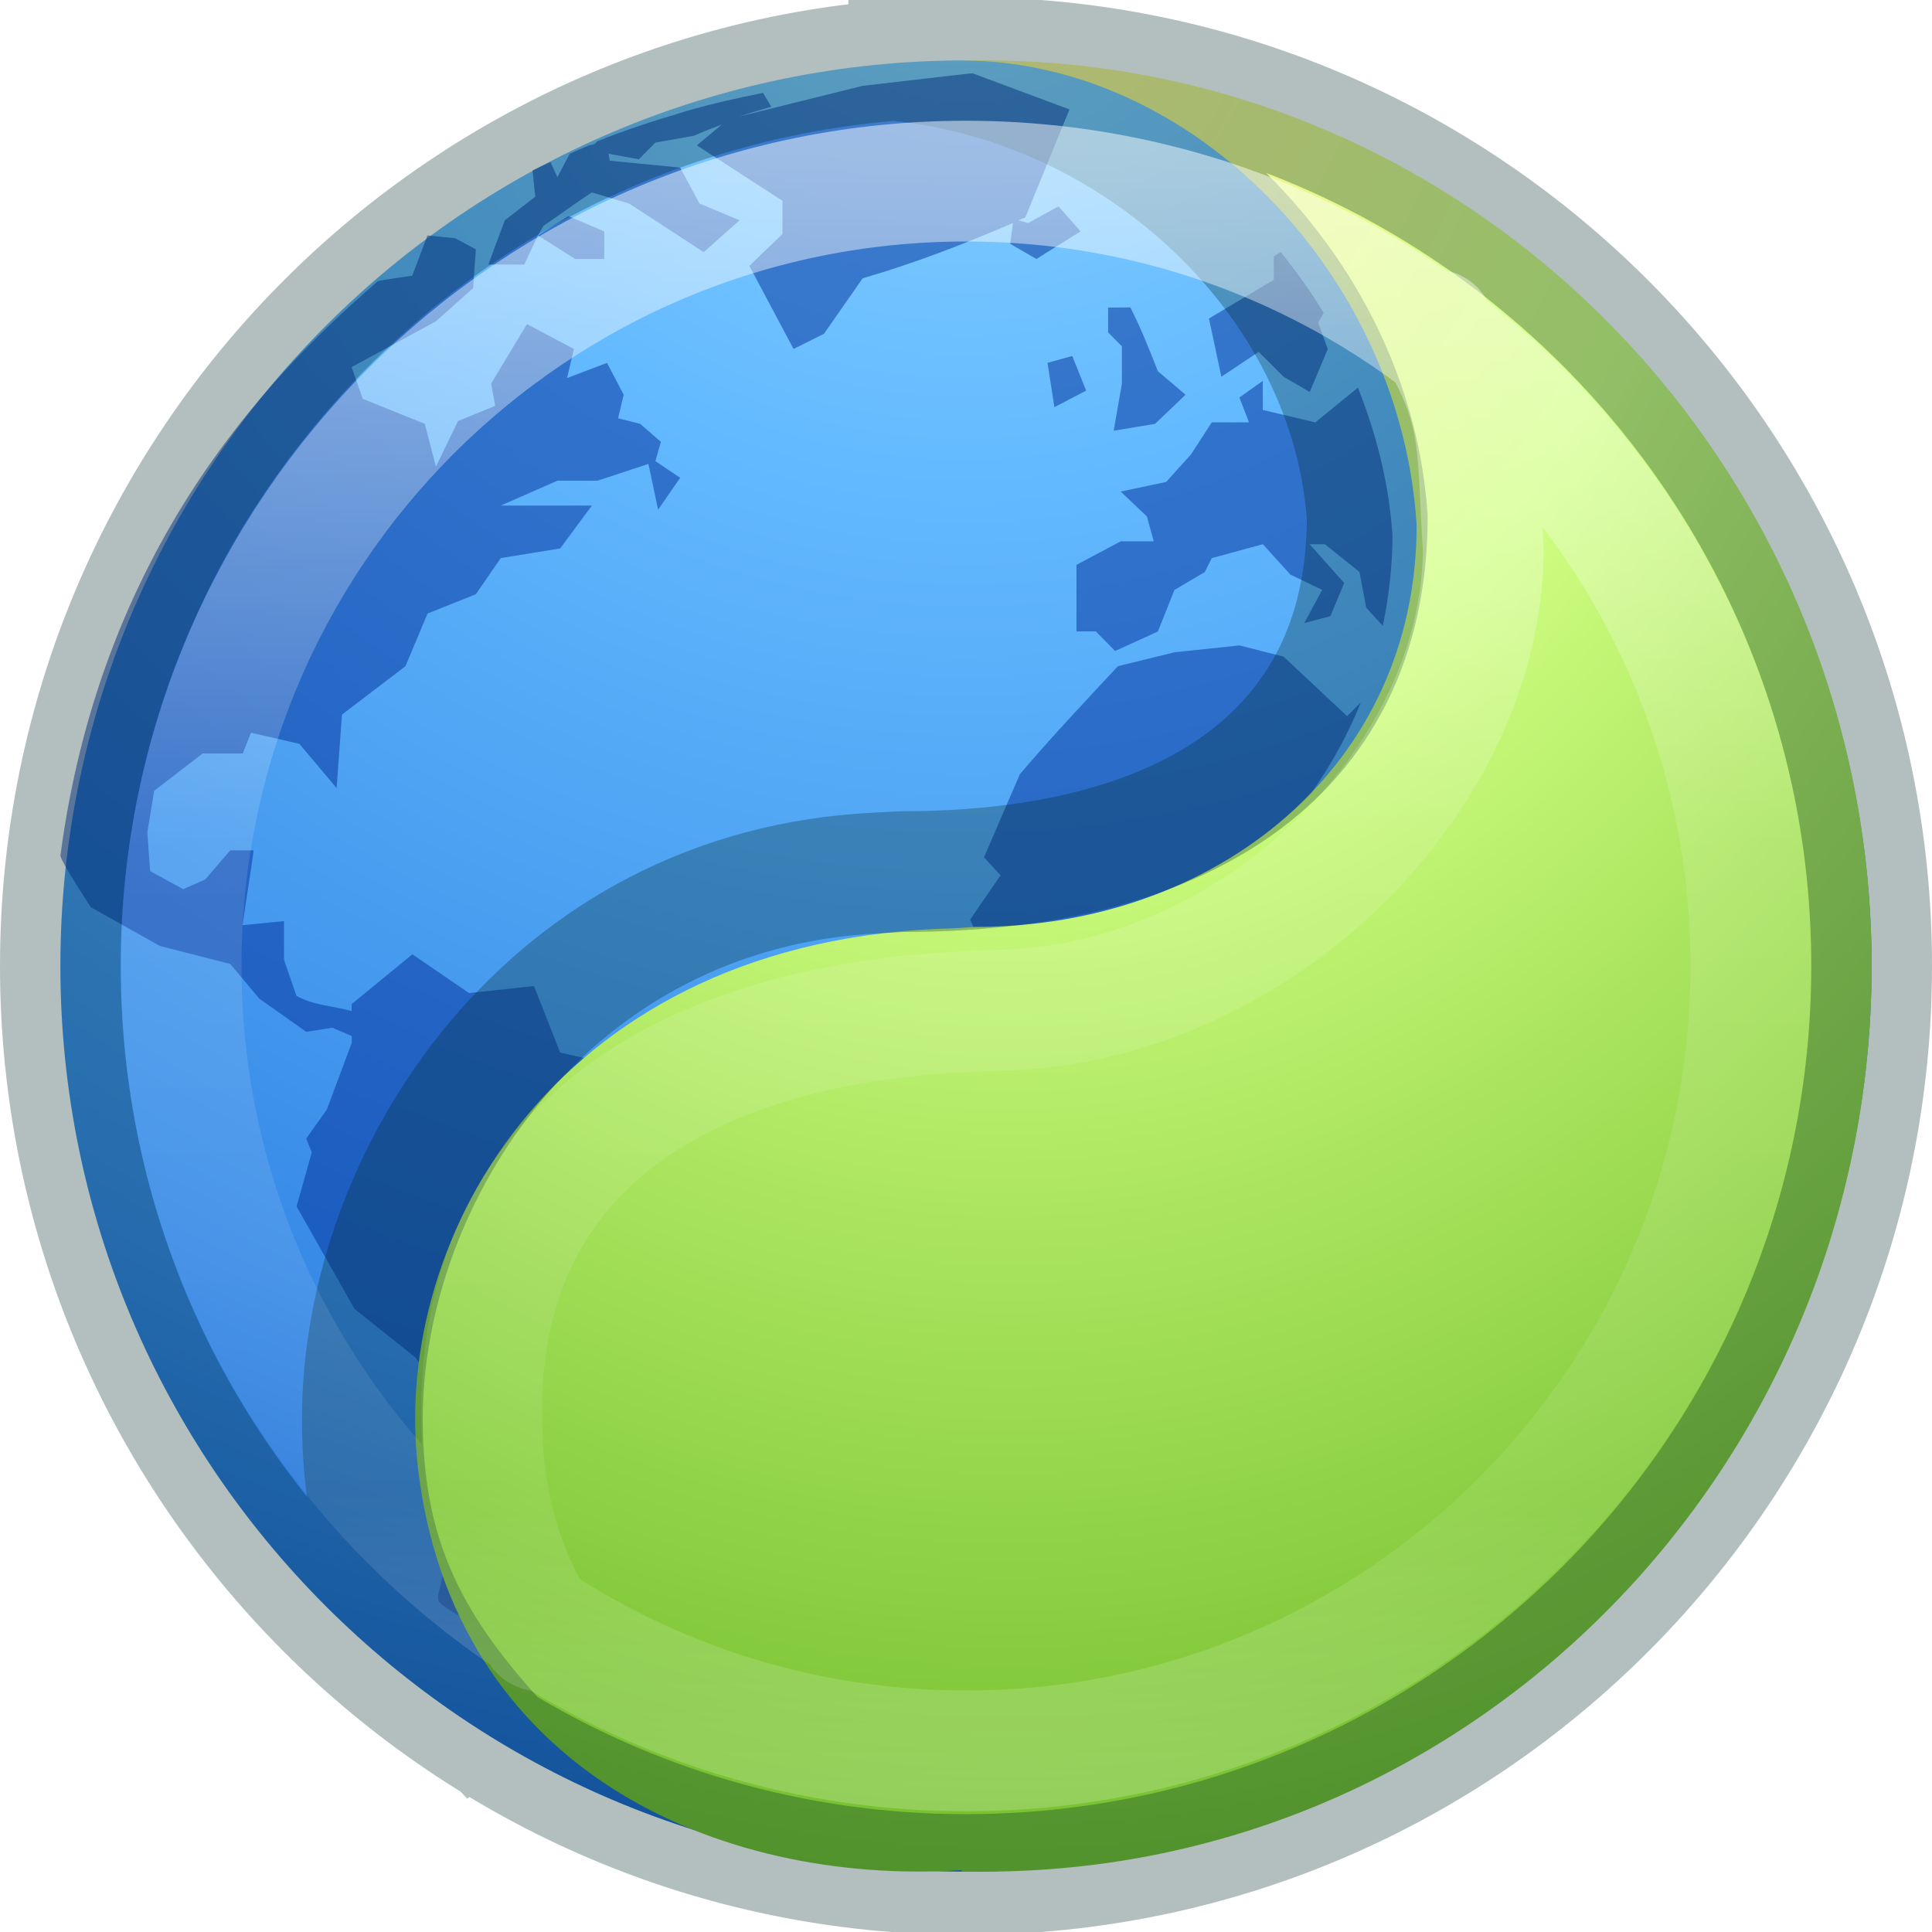
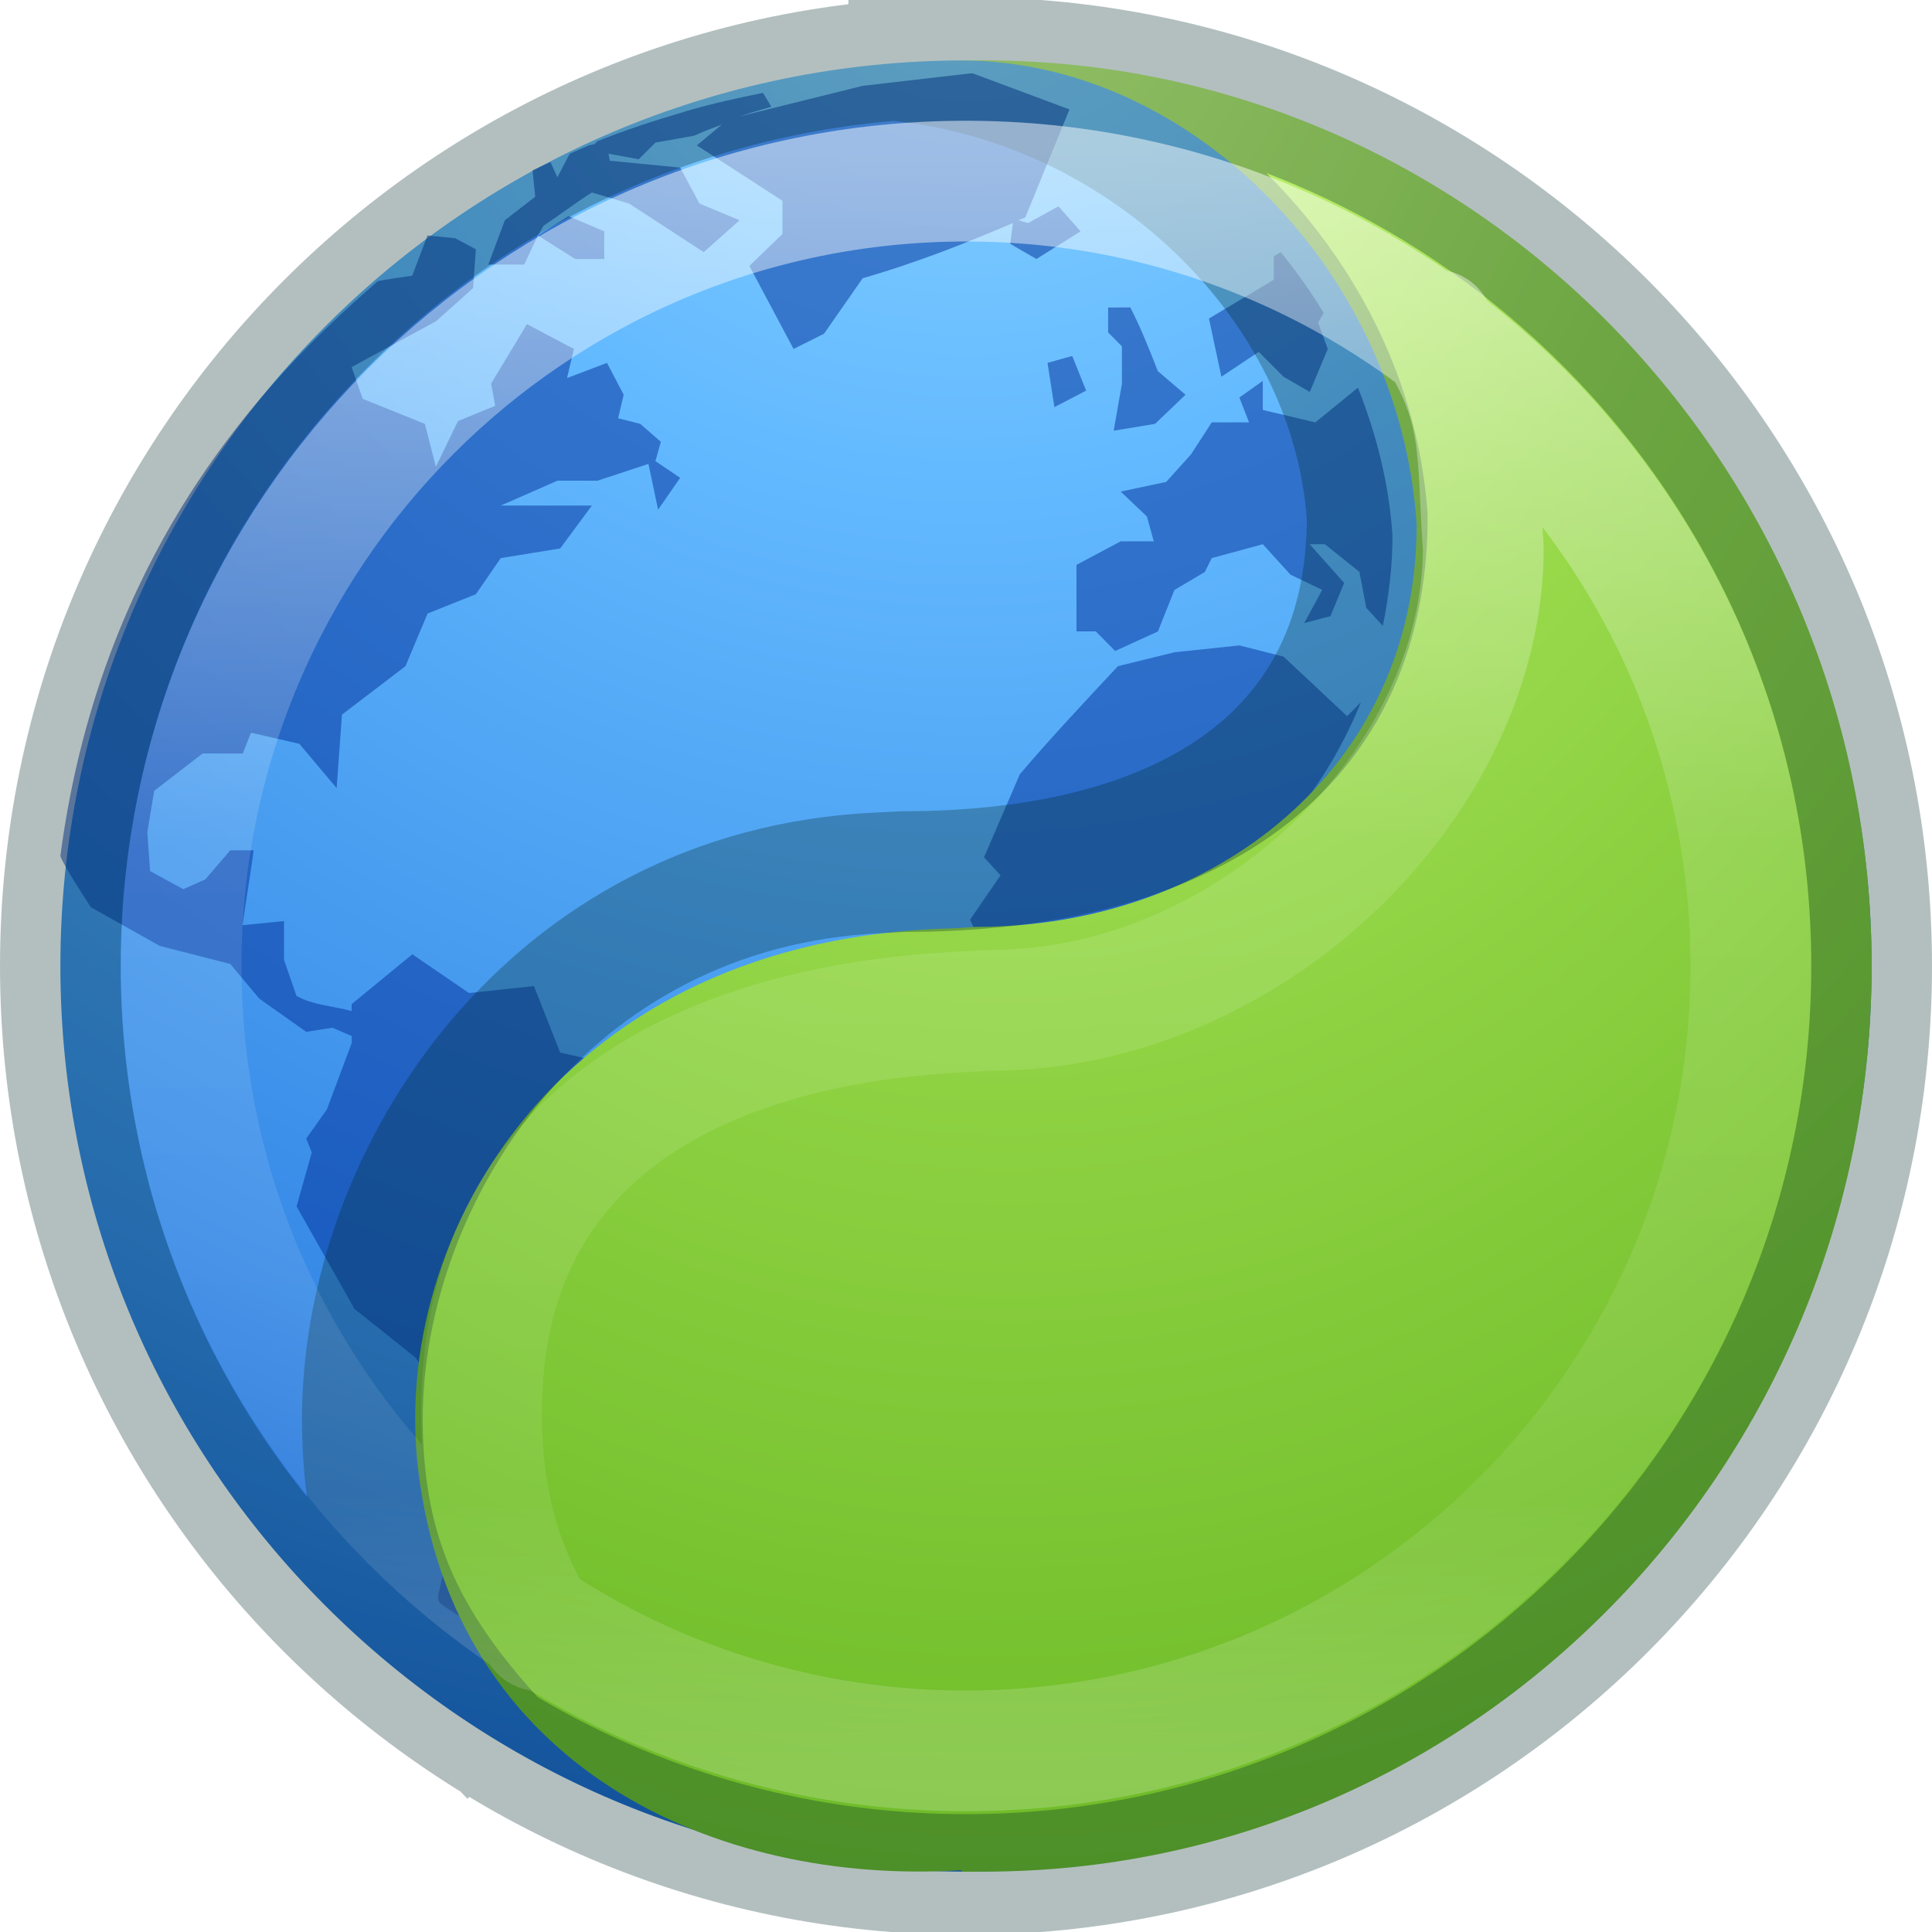
- <svg xmlns="http://www.w3.org/2000/svg" xmlns:xlink="http://www.w3.org/1999/xlink" version="1.1" width="16" height="16" id="svg3123">
+ <svg xmlns="http://www.w3.org/2000/svg" xmlns:xlink="http://www.w3.org/1999/xlink" id="svg3123" height="16" width="16" version="1.1">
  <defs id="defs3125">
    <linearGradient id="linearGradient2867-449-88-871-390-598-476-591-434-148-57-177-3-8">
-       <stop id="stop3750-8-9" style="stop-color:#8cd5ff;stop-opacity:1" offset="0" />
-       <stop id="stop3752-3-2" style="stop-color:#64baff;stop-opacity:1" offset="0.262" />
-       <stop id="stop3754-7-2" style="stop-color:#3689e6;stop-opacity:1" offset="0.705" />
-       <stop id="stop3756-9-3" style="stop-color:#0d52bf;stop-opacity:1" offset="1" />
+       <stop offset="0" style="stop-color:#8cd5ff;stop-opacity:1" id="stop3750-8-9" />
+       <stop offset="0.262" style="stop-color:#64baff;stop-opacity:1" id="stop3752-3-2" />
+       <stop offset="0.705" style="stop-color:#3689e6;stop-opacity:1" id="stop3754-7-2" />
+       <stop offset="1" style="stop-color:#0d52bf;stop-opacity:1" id="stop3756-9-3" />
    </linearGradient>
-     <radialGradient cx="5.78" cy="8.45" r="20" fx="5.78" fy="8.45" id="radialGradient3119" xlink:href="#linearGradient2867-449-88-871-390-598-476-591-434-148-57-177-3-8" gradientUnits="userSpaceOnUse" gradientTransform="matrix(0,0.8989257,-0.9509562,-1.6561642e-8,16.0354,-6.014685)" />
-     <linearGradient gradientTransform="matrix(0.5389935,0,0,0.5390245,-30.90246,-7.020941)" gradientUnits="userSpaceOnUse" xlink:href="#linearGradient4806-2-9-2" id="linearGradient4338-5-6" y2="40.496" x2="71.204" y1="15.369" x1="71.204" />
+     <radialGradient gradientTransform="matrix(0,0.8989257,-0.9509562,-1.6561642e-8,16.0354,-6.014685)" gradientUnits="userSpaceOnUse" xlink:href="#linearGradient2867-449-88-871-390-598-476-591-434-148-57-177-3-8" id="radialGradient3119" fy="8.45" fx="5.78" r="20" cy="8.45" cx="5.78" />
+     <linearGradient x1="71.204" y1="15.369" x2="71.204" y2="40.496" id="linearGradient4338-5-6" xlink:href="#linearGradient4806-2-9-2" gradientUnits="userSpaceOnUse" gradientTransform="matrix(0.5389935,0,0,0.5390245,-30.90246,-7.020941)" />
    <linearGradient id="linearGradient4806-2-9-2">
-       <stop offset="0" style="stop-color:#ffffff;stop-opacity:1" id="stop4808-4-6-7" />
-       <stop offset="0.424" style="stop-color:#ffffff;stop-opacity:0.235" id="stop4810-0-9-3" />
-       <stop offset="0.821" style="stop-color:#ffffff;stop-opacity:0.157" id="stop4812-8-7-9" />
-       <stop offset="1" style="stop-color:#ffffff;stop-opacity:0.392" id="stop4814-0-7-4" />
+       <stop id="stop4808-4-6-7" style="stop-color:#ffffff;stop-opacity:1" offset="0" />
+       <stop id="stop4810-0-9-3" style="stop-color:#ffffff;stop-opacity:0.235" offset="0.424" />
+       <stop id="stop4812-8-7-9" style="stop-color:#ffffff;stop-opacity:0.157" offset="0.821" />
+       <stop id="stop4814-0-7-4" style="stop-color:#ffffff;stop-opacity:0.392" offset="1" />
    </linearGradient>
-     <radialGradient gradientTransform="matrix(0,1.437018,-1.131522,-1.6315828e-8,17.91829,-1.380598)" gradientUnits="userSpaceOnUse" xlink:href="#linearGradient4223" id="radialGradient3126-7-25-24-9" fy="8.45" fx="0.667" r="20" cy="8.45" cx="-1.265" />
+     <radialGradient cx="-1.265" cy="8.45" r="20" fx="0.667" fy="8.45" id="radialGradient3126-7-25-24-9" xlink:href="#linearGradient4223" gradientUnits="userSpaceOnUse" gradientTransform="matrix(0,1.437018,-1.131522,-1.6315828e-8,17.91829,-1.380598)" />
    <linearGradient id="linearGradient4223">
-       <stop offset="0" style="stop-color:#fff394;stop-opacity:1" id="stop4225" />
-       <stop offset="0.262" style="stop-color:#d1ff82;stop-opacity:1" id="stop4227" />
-       <stop offset="0.661" style="stop-color:#68b723;stop-opacity:1" id="stop4229" />
-       <stop offset="1" style="stop-color:#206b00;stop-opacity:1" id="stop4231" />
+       <stop id="stop4225" style="stop-color:#d1ff82;stop-opacity:1" offset="0" />
+       <stop id="stop4227" style="stop-color:#9bdb4d;stop-opacity:1" offset="0.262" />
+       <stop id="stop4229" style="stop-color:#68b723;stop-opacity:1" offset="0.661" />
+       <stop id="stop4231" style="stop-color:#3a9104;stop-opacity:1" offset="1" />
    </linearGradient>
  </defs>
-   <path style="color:#000000;display:inline;overflow:visible;visibility:visible;fill:url(#radialGradient3119);fill-opacity:1;fill-rule:nonzero;stroke:none;stroke-width:1;stroke-linecap:round;stroke-linejoin:round;stroke-miterlimit:4;stroke-dasharray:none;stroke-dashoffset:0;stroke-opacity:1;marker:none;enable-background:accumulate" id="path2555-7" d="m 8,0.5 c -4.138,0 -7.5,3.362 -7.5,7.5 C 0.5,12.138 3.862,15.5 8,15.5 12.138,15.5 15.5,12.138 15.5,8 15.5,3.862 12.138,0.5 8,0.5 Z" />
-   <path d="M 8.034,0.608 7.143,0.711 6.125,0.964 c 0.086,-0.029 0.174,-0.053 0.263,-0.08 l -0.069,-0.115 c -0.214,0.043 -0.422,0.089 -0.629,0.149 -0.01,0.003 -0.024,0.008 -0.034,0.011 -0.243,0.072 -0.477,0.147 -0.709,0.241 l -0.023,0.023 -0.046,0.011 c -0.053,0.022 -0.108,0.046 -0.16,0.069 L 4.616,1.468 4.559,1.342 C 4.511,1.364 4.457,1.388 4.41,1.411 L 4.433,1.629 4.181,1.824 4.044,2.191 l 0.297,0 0.114,-0.241 0.046,-0.08 C 4.634,1.781 4.767,1.68 4.902,1.594 l 0.309,0.092 C 5.415,1.818 5.623,1.956 5.828,2.088 L 6.125,1.824 5.793,1.686 5.633,1.388 5.05,1.331 5.039,1.273 5.29,1.319 5.428,1.181 5.748,1.124 c 0.075,-0.034 0.153,-0.064 0.229,-0.092 l -0.206,0.172 0.709,0.459 0,0.275 -0.274,0.264 0.366,0.688 0.252,-0.126 0.32,-0.459 C 7.585,2.176 7.971,2.026 8.389,1.847 L 8.366,2.019 8.583,2.145 8.949,1.916 8.766,1.709 8.514,1.847 8.434,1.824 c 0.018,-0.008 0.039,-0.015 0.057,-0.023 L 8.857,0.906 8.057,0.608 c -0.011,-2.26e-4 -0.012,1.86e-4 -0.023,0 z m -3.579,1.342 0.309,0.195 0.24,0 0,-0.229 -0.297,-0.126 z m -0.915,0 -0.126,0.333 c 0,0 -0.227,0.032 -0.286,0.046 C 2.377,2.986 0.853,4.407 0.5,7.088 0.514,7.15 0.752,7.513 0.752,7.513 l 0.572,0.321 0.583,0.149 0.24,0.287 0.389,0.275 0.217,-0.034 0.16,0.069 0,0.057 -0.206,0.551 -0.171,0.241 0.046,0.115 -0.126,0.447 0.48,0.849 0.503,0.401 0.217,0.31 -0.023,0.619 0.16,0.344 -0.16,0.677 c -0.003,0.009 -0.011,0.035 0,0.069 0.021,0.068 0.883,0.52 0.938,0.482 0.013,-0.01 0.011,-0.014 0.023,-0.023 -0.304,-0.543 -0.48,-1.168 -0.48,-1.835 0,-1.057 0.443,-2.001 1.143,-2.684 L 5.05,8.809 4.639,8.717 4.422,8.166 3.884,8.224 3.415,7.903 2.912,8.316 l 0,0.057 C 2.763,8.332 2.588,8.324 2.455,8.247 l -0.103,-0.298 0,-0.321 -0.343,0.034 C 2.037,7.456 2.073,7.248 2.101,7.042 l -0.194,0 L 1.7,7.283 1.518,7.364 1.243,7.214 1.22,6.893 1.277,6.549 1.678,6.24 l 0.332,0 0.069,-0.172 0.4,0.092 0.309,0.367 L 2.832,5.918 3.358,5.517 3.541,5.081 3.941,4.921 4.147,4.622 4.639,4.542 4.902,4.187 l -0.755,0 0.469,-0.206 0.332,0 L 5.37,3.842 5.45,4.221 5.633,3.957 5.428,3.819 5.473,3.659 5.302,3.51 5.119,3.464 5.165,3.269 5.027,3.005 4.696,3.131 4.753,2.89 4.364,2.684 4.067,3.177 4.101,3.361 3.793,3.487 3.61,3.865 3.518,3.51 3.004,3.303 2.912,3.04 3.61,2.661 3.918,2.386 3.941,2.065 3.77,1.973 Z m 7.066,0.138 -0.057,0.034 0,0.195 -0.537,0.321 0.103,0.482 0.309,-0.206 0.206,0.206 0.217,0.126 0.149,-0.356 -0.08,-0.218 0.046,-0.08 C 10.855,2.412 10.736,2.249 10.607,2.088 Z m -1.429,0.459 0,0.206 0.114,0.115 0,0.31 L 9.223,3.567 9.566,3.51 9.818,3.269 9.589,3.074 C 9.517,2.891 9.451,2.722 9.361,2.546 Z M 8.88,2.948 8.675,3.005 8.732,3.372 8.995,3.235 Z m 1.578,0.206 -0.194,0.138 0.08,0.206 -0.309,0 -0.171,0.264 -0.206,0.229 -0.377,0.08 0.217,0.206 0.057,0.206 -0.274,0 -0.366,0.195 0,0.551 0.16,0 L 9.235,5.391 9.589,5.23 9.726,4.886 9.978,4.737 10.035,4.622 l 0.423,-0.115 0.229,0.252 0.263,0.126 -0.149,0.275 0.217,-0.057 0.114,-0.275 -0.286,-0.321 0.126,0 0.286,0.229 0.057,0.298 0.137,0.149 c 0.049,-0.239 0.08,-0.492 0.08,-0.746 -0.028,-0.43 -0.132,-0.836 -0.286,-1.227 L 10.893,3.498 10.458,3.395 Z M 10.264,5.345 9.726,5.402 9.258,5.517 C 8.988,5.807 8.701,6.111 8.446,6.412 L 8.149,7.1 8.286,7.249 8.034,7.616 8.252,8.098 c 1.369,-0.144 2.522,-1.049 3.018,-2.282 l -0.114,0.115 -0.526,-0.493 z" id="path6534-2-8" style="color:#000000;display:inline;overflow:visible;visibility:visible;opacity:0.5;fill:#002e99;fill-opacity:1;fill-rule:nonzero;stroke:none;stroke-width:1;marker:none;enable-background:accumulate" />
-   <path d="m 7.963,0.501 c 1.909,0 3.638,1.767 3.769,3.846 2e-6,2.016 -1.674,3.329 -3.65,3.329 L 7.893,7.688 c -3.254,0.077 -4.659,2.542 -4.431,4.474 0.293,2.483 2.474,3.456 4.501,3.326 l 0,0.012 c 0.063,0.002 0.125,0 0.188,0 4.054,0 7.349,-3.362 7.349,-7.5 0,-4.138 -3.294,-7.5 -7.349,-7.5 -0.063,0 -0.126,-0.002 -0.188,-9e-6 z" id="path2555-1-1-8" style="color:#000000;clip-rule:nonzero;display:inline;overflow:visible;visibility:visible;opacity:1;isolation:auto;mix-blend-mode:normal;color-interpolation:sRGB;color-interpolation-filters:linearRGB;solid-color:#000000;solid-opacity:1;fill:url(#radialGradient3126-7-25-24-9);fill-opacity:1;fill-rule:nonzero;stroke:none;stroke-width:1;stroke-linecap:butt;stroke-linejoin:miter;stroke-miterlimit:4;stroke-dasharray:none;stroke-dashoffset:0;stroke-opacity:1;marker:none;color-rendering:auto;image-rendering:auto;shape-rendering:auto;text-rendering:auto;enable-background:accumulate" />
-   <path d="M 8,0.476 C 3.862,0.476 0.5,3.848 0.5,8 0.5,12.152 3.862,15.524 8,15.524 12.138,15.524 15.5,12.152 15.5,8 15.5,3.848 12.138,0.476 8,0.476 Z m -0.974,0.006 c 2.164,0 4.148,1.708 4.297,3.798 3e-6,2.027 -1.599,2.938 -3.838,2.938 l -0.215,0.011 C 4.539,7.355 3.001,9.735 3.001,11.75 c 0,1.155 0.384,1.92 1.23,2.8" style="color:#000000;display:inline;overflow:visible;visibility:visible;opacity:0.3;fill:none;stroke:#002728;stroke-width:1;marker:none;enable-background:accumulate;stroke-opacity:1" id="path3871" />
-   <path d="M 14.5,8 C 14.5,11.59 11.59,14.5 8,14.5 4.41,14.5 1.5,11.59 1.5,8 1.5,4.41 4.41,1.5 8,1.5 11.59,1.5 14.5,4.41 14.5,8 Z M 11.877,2.73 c 0.42,0.655 0.35,1.011 0.407,1.808 3e-6,1.941 -1.934,3.829 -4.079,3.829 l -0.206,0.011 c -2.106,0.097 -4.011,0.973 -4.011,3.317 0,0.717 0.155,1.277 0.484,1.811" style="color:#000000;display:inline;overflow:visible;visibility:visible;opacity:0.5;fill:none;stroke:url(#linearGradient4338-5-6);stroke-width:1;stroke-linecap:round;stroke-linejoin:round;stroke-miterlimit:4;stroke-dasharray:none;stroke-dashoffset:0;stroke-opacity:1;marker:none;enable-background:accumulate" id="path4455" />
+   <path d="m 8,0.5 c -4.138,0 -7.5,3.362 -7.5,7.5 C 0.5,12.138 3.862,15.5 8,15.5 12.138,15.5 15.5,12.138 15.5,8 15.5,3.862 12.138,0.5 8,0.5 Z" id="path2555-7" style="color:#000000;display:inline;overflow:visible;visibility:visible;fill:url(#radialGradient3119);fill-opacity:1;fill-rule:nonzero;stroke:none;stroke-width:1;stroke-linecap:round;stroke-linejoin:round;stroke-miterlimit:4;stroke-dasharray:none;stroke-dashoffset:0;stroke-opacity:1;marker:none;enable-background:accumulate" />
+   <path style="color:#000000;display:inline;overflow:visible;visibility:visible;opacity:0.5;fill:#002e99;fill-opacity:1;fill-rule:nonzero;stroke:none;stroke-width:1;marker:none;enable-background:accumulate" id="path6534-2-8" d="M 8.034,0.608 7.143,0.711 6.125,0.964 c 0.086,-0.029 0.174,-0.053 0.263,-0.08 l -0.069,-0.115 c -0.214,0.043 -0.422,0.089 -0.629,0.149 -0.01,0.003 -0.024,0.008 -0.034,0.011 -0.243,0.072 -0.477,0.147 -0.709,0.241 l -0.023,0.023 -0.046,0.011 c -0.053,0.022 -0.108,0.046 -0.16,0.069 L 4.616,1.468 4.559,1.342 C 4.511,1.364 4.457,1.388 4.41,1.411 L 4.433,1.629 4.181,1.824 4.044,2.191 l 0.297,0 0.114,-0.241 0.046,-0.08 C 4.634,1.781 4.767,1.68 4.902,1.594 l 0.309,0.092 C 5.415,1.818 5.623,1.956 5.828,2.088 L 6.125,1.824 5.793,1.686 5.633,1.388 5.05,1.331 5.039,1.273 5.29,1.319 5.428,1.181 5.748,1.124 c 0.075,-0.034 0.153,-0.064 0.229,-0.092 l -0.206,0.172 0.709,0.459 0,0.275 -0.274,0.264 0.366,0.688 0.252,-0.126 0.32,-0.459 C 7.585,2.176 7.971,2.026 8.389,1.847 L 8.366,2.019 8.583,2.145 8.949,1.916 8.766,1.709 8.514,1.847 8.434,1.824 c 0.018,-0.008 0.039,-0.015 0.057,-0.023 L 8.857,0.906 8.057,0.608 c -0.011,-2.26e-4 -0.012,1.86e-4 -0.023,0 z m -3.579,1.342 0.309,0.195 0.24,0 0,-0.229 -0.297,-0.126 z m -0.915,0 -0.126,0.333 c 0,0 -0.227,0.032 -0.286,0.046 C 2.377,2.986 0.853,4.407 0.5,7.088 0.514,7.15 0.752,7.513 0.752,7.513 l 0.572,0.321 0.583,0.149 0.24,0.287 0.389,0.275 0.217,-0.034 0.16,0.069 0,0.057 -0.206,0.551 -0.171,0.241 0.046,0.115 -0.126,0.447 0.48,0.849 0.503,0.401 0.217,0.31 -0.023,0.619 0.16,0.344 -0.16,0.677 c -0.003,0.009 -0.011,0.035 0,0.069 0.021,0.068 0.883,0.52 0.938,0.482 0.013,-0.01 0.011,-0.014 0.023,-0.023 -0.304,-0.543 -0.48,-1.168 -0.48,-1.835 0,-1.057 0.443,-2.001 1.143,-2.684 L 5.05,8.809 4.639,8.717 4.422,8.166 3.884,8.224 3.415,7.903 2.912,8.316 l 0,0.057 C 2.763,8.332 2.588,8.324 2.455,8.247 l -0.103,-0.298 0,-0.321 -0.343,0.034 C 2.037,7.456 2.073,7.248 2.101,7.042 l -0.194,0 L 1.7,7.283 1.518,7.364 1.243,7.214 1.22,6.893 1.277,6.549 1.678,6.24 l 0.332,0 0.069,-0.172 0.4,0.092 0.309,0.367 L 2.832,5.918 3.358,5.517 3.541,5.081 3.941,4.921 4.147,4.622 4.639,4.542 4.902,4.187 l -0.755,0 0.469,-0.206 0.332,0 L 5.37,3.842 5.45,4.221 5.633,3.957 5.428,3.819 5.473,3.659 5.302,3.51 5.119,3.464 5.165,3.269 5.027,3.005 4.696,3.131 4.753,2.89 4.364,2.684 4.067,3.177 4.101,3.361 3.793,3.487 3.61,3.865 3.518,3.51 3.004,3.303 2.912,3.04 3.61,2.661 3.918,2.386 3.941,2.065 3.77,1.973 Z m 7.066,0.138 -0.057,0.034 0,0.195 -0.537,0.321 0.103,0.482 0.309,-0.206 0.206,0.206 0.217,0.126 0.149,-0.356 -0.08,-0.218 0.046,-0.08 C 10.855,2.412 10.736,2.249 10.607,2.088 Z m -1.429,0.459 0,0.206 0.114,0.115 0,0.31 L 9.223,3.567 9.566,3.51 9.818,3.269 9.589,3.074 C 9.517,2.891 9.451,2.722 9.361,2.546 Z M 8.88,2.948 8.675,3.005 8.732,3.372 8.995,3.235 Z m 1.578,0.206 -0.194,0.138 0.08,0.206 -0.309,0 -0.171,0.264 -0.206,0.229 -0.377,0.08 0.217,0.206 0.057,0.206 -0.274,0 -0.366,0.195 0,0.551 0.16,0 L 9.235,5.391 9.589,5.23 9.726,4.886 9.978,4.737 10.035,4.622 l 0.423,-0.115 0.229,0.252 0.263,0.126 -0.149,0.275 0.217,-0.057 0.114,-0.275 -0.286,-0.321 0.126,0 0.286,0.229 0.057,0.298 0.137,0.149 c 0.049,-0.239 0.08,-0.492 0.08,-0.746 -0.028,-0.43 -0.132,-0.836 -0.286,-1.227 L 10.893,3.498 10.458,3.395 Z M 10.264,5.345 9.726,5.402 9.258,5.517 C 8.988,5.807 8.701,6.111 8.446,6.412 L 8.149,7.1 8.286,7.249 8.034,7.616 8.252,8.098 c 1.369,-0.144 2.522,-1.049 3.018,-2.282 l -0.114,0.115 -0.526,-0.493 z" />
+   <path style="color:#000000;clip-rule:nonzero;display:inline;overflow:visible;visibility:visible;opacity:1;isolation:auto;mix-blend-mode:normal;color-interpolation:sRGB;color-interpolation-filters:linearRGB;solid-color:#000000;solid-opacity:1;fill:url(#radialGradient3126-7-25-24-9);fill-opacity:1;fill-rule:nonzero;stroke:none;stroke-width:1;stroke-linecap:butt;stroke-linejoin:miter;stroke-miterlimit:4;stroke-dasharray:none;stroke-dashoffset:0;stroke-opacity:1;marker:none;color-rendering:auto;image-rendering:auto;shape-rendering:auto;text-rendering:auto;enable-background:accumulate" id="path2555-1-1-8" d="m 7.963,0.501 c 1.909,0 3.638,1.767 3.769,3.846 2e-6,2.016 -1.674,3.329 -3.65,3.329 L 7.893,7.688 c -3.254,0.077 -4.659,2.542 -4.431,4.474 0.293,2.483 2.474,3.456 4.501,3.326 l 0,0.012 c 0.063,0.002 0.125,0 0.188,0 4.054,0 7.349,-3.362 7.349,-7.5 0,-4.138 -3.294,-7.5 -7.349,-7.5 -0.063,0 -0.126,-0.002 -0.188,-9e-6 z" />
+   <path id="path3871" style="color:#000000;display:inline;overflow:visible;visibility:visible;opacity:0.3;fill:none;stroke:#002728;stroke-width:1;marker:none;enable-background:accumulate;stroke-opacity:1" d="M 8,0.476 C 3.862,0.476 0.5,3.848 0.5,8 0.5,12.152 3.862,15.524 8,15.524 12.138,15.524 15.5,12.152 15.5,8 15.5,3.848 12.138,0.476 8,0.476 Z m -0.974,0.006 c 2.164,0 4.148,1.708 4.297,3.798 3e-6,2.027 -1.599,2.938 -3.838,2.938 l -0.215,0.011 C 4.539,7.355 3.001,9.735 3.001,11.75 c 0,1.155 0.384,1.92 1.23,2.8" />
+   <path id="path4455" style="color:#000000;display:inline;overflow:visible;visibility:visible;opacity:0.5;fill:none;stroke:url(#linearGradient4338-5-6);stroke-width:1;stroke-linecap:round;stroke-linejoin:round;stroke-miterlimit:4;stroke-dasharray:none;stroke-dashoffset:0;stroke-opacity:1;marker:none;enable-background:accumulate" d="M 14.5,8 C 14.5,11.59 11.59,14.5 8,14.5 4.41,14.5 1.5,11.59 1.5,8 1.5,4.41 4.41,1.5 8,1.5 11.59,1.5 14.5,4.41 14.5,8 Z M 11.877,2.73 c 0.42,0.655 0.35,1.011 0.407,1.808 3e-6,1.941 -1.934,3.829 -4.079,3.829 l -0.206,0.011 c -2.106,0.097 -4.011,0.973 -4.011,3.317 0,0.717 0.155,1.277 0.484,1.811" />
</svg>
